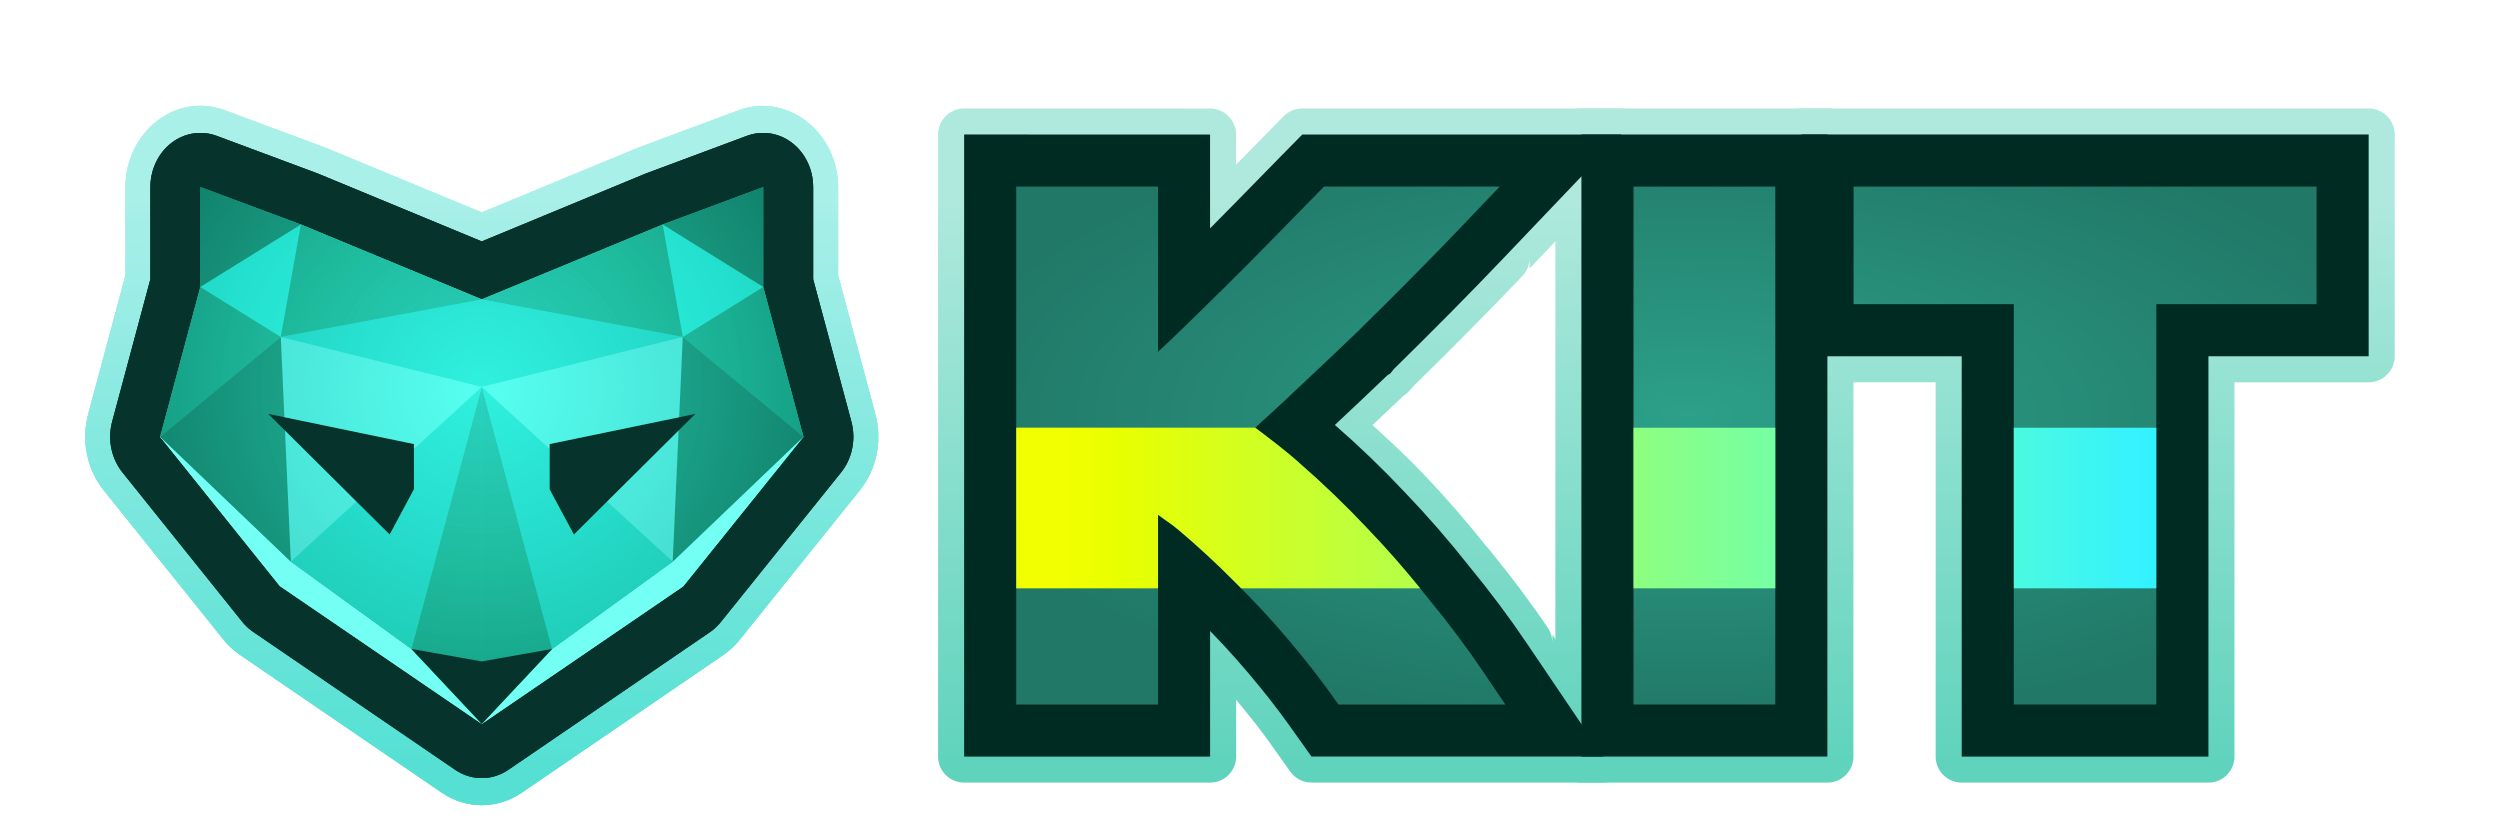
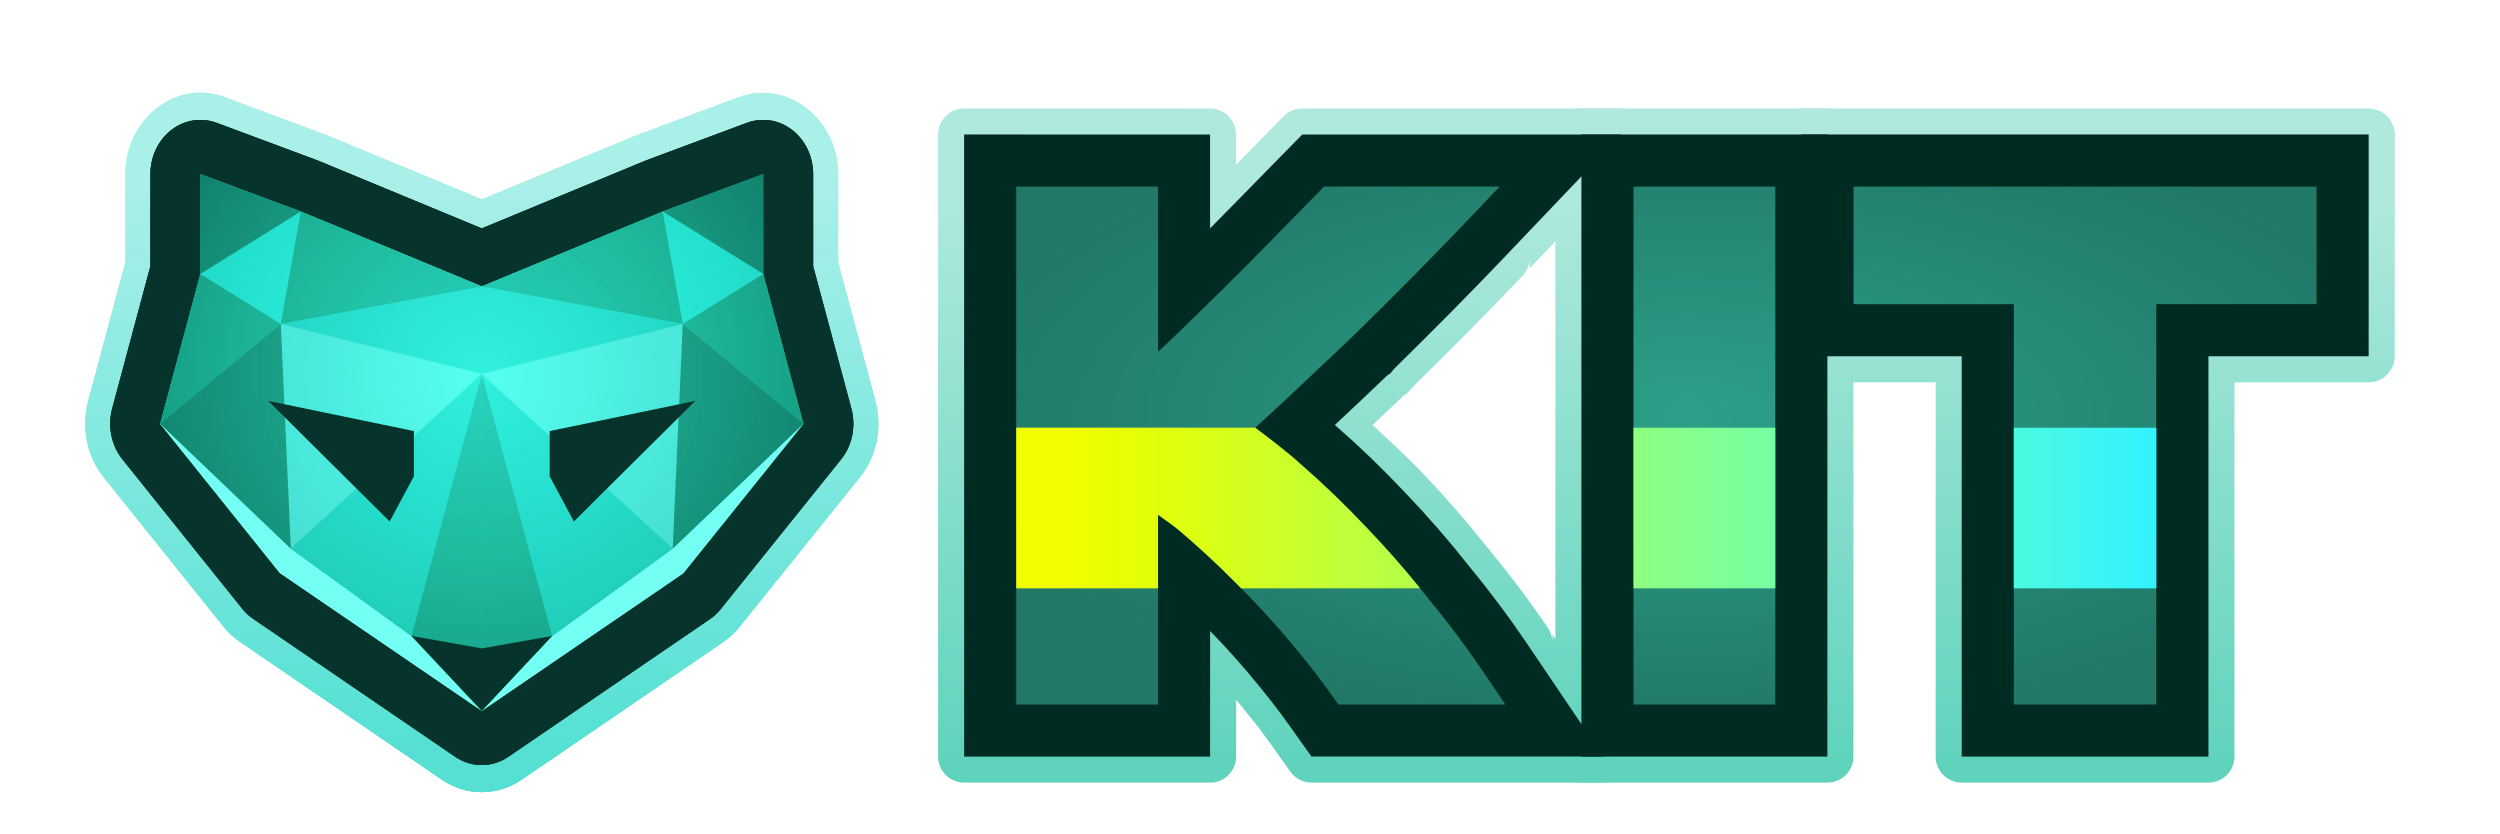
<svg xmlns="http://www.w3.org/2000/svg" xmlns:xlink="http://www.w3.org/1999/xlink" width="768" height="256" viewBox="0 0 203.2 67.733" version="1.1" id="svg841">
  <defs id="defs835">
    <linearGradient id="linearGradient2777">
      <stop id="stop2773" offset="0" style="stop-color:#afe9dd;stop-opacity:1" />
      <stop id="stop2775" offset="1" style="stop-color:#5fd3bc;stop-opacity:1" />
    </linearGradient>
    <linearGradient id="linearGradient2771">
      <stop id="stop2767" offset="0" style="stop-color:#afe9dd;stop-opacity:1" />
      <stop id="stop2769" offset="1" style="stop-color:#5fd3bc;stop-opacity:1" />
    </linearGradient>
    <linearGradient id="linearGradient2765">
      <stop id="stop2761" offset="0" style="stop-color:#afe9dd;stop-opacity:1" />
      <stop id="stop2763" offset="1" style="stop-color:#5fd3bc;stop-opacity:1" />
    </linearGradient>
    <linearGradient id="linearGradient2751">
      <stop style="stop-color:#afe9dd;stop-opacity:1" offset="0" id="stop2747" />
      <stop style="stop-color:#5fd3bc;stop-opacity:1" offset="1" id="stop2749" />
    </linearGradient>
    <linearGradient id="linearGradient3711">
      <stop id="stop3707" offset="0" style="stop-color:#2ca089;stop-opacity:1" />
      <stop id="stop3709" offset="1" style="stop-color:#217867;stop-opacity:1" />
    </linearGradient>
    <linearGradient id="linearGradient3295">
      <stop style="stop-color:#d4ff2a;stop-opacity:1" offset="0" id="stop3291" />
      <stop style="stop-color:#55ddff;stop-opacity:1" offset="1" id="stop3293" />
    </linearGradient>
    <linearGradient id="linearGradient872">
      <stop id="stop868" offset="0" style="stop-color:#217844;stop-opacity:1" />
      <stop id="stop870" offset="1" style="stop-color:#37c871;stop-opacity:1" />
    </linearGradient>
    <linearGradient xlink:href="#linearGradient872" id="linearGradient860" gradientUnits="userSpaceOnUse" x1="47.625" y1="261.017" x2="37.042" y2="261.017" gradientTransform="matrix(-2,0,0,2,101.6,-267.3667)" />
    <filter style="color-interpolation-filters:sRGB" id="filter2272">
      <feColorMatrix in="SourceGraphic" type="hueRotate" values="0" result="colormatrix1" id="feColorMatrix2258" />
      <feColorMatrix type="matrix" values="0.5 0 0.5 0 0 0 1 0 0 0 0.5 0 0.5 0 0 0 0 0 1 0 " result="colormatrix2" id="feColorMatrix2260" />
      <feColorMatrix type="hueRotate" values="50" result="colormatrix3" id="feColorMatrix2262" />
      <feBlend in2="colormatrix3" mode="normal" result="blend1" id="feBlend2264" />
      <feColorMatrix type="matrix" values="2.5 -0.75 -0.75 0 0 -0.75 2.5 -0.75 0 0 -0.75 -0.75 2.5 0 0 0 0 0 1 0 " result="colormatrix4" id="feColorMatrix2266" />
      <feComposite in="colormatrix4" in2="blend1" operator="arithmetic" k2="0.3" result="composite1" id="feComposite2268" k1="0" k3="0" k4="0" />
      <feBlend in2="blend1" mode="normal" result="blend2" id="feBlend2270" />
    </filter>
    <linearGradient xlink:href="#linearGradient3295" id="linearGradient3297" x1="93.159" y1="259.299" x2="170.767" y2="259.299" gradientUnits="userSpaceOnUse" gradientTransform="matrix(0.9610452,0,0,0.7246391,7.27691,78.68188)" />
    <filter style="color-interpolation-filters:sRGB;" id="filter3674">
      <feColorMatrix values="1.1 -0.4 -0.4 0 0.5 -0.4 1.1 -0.4 0 0.5 -0.4 -0.4 1.1 0 0.5 0 0 0 1 0 " id="feColorMatrix3672" />
    </filter>
    <radialGradient xlink:href="#linearGradient3711" id="radialGradient3705" cx="135.467" cy="260.262" fx="135.467" fy="260.262" r="41.514" gradientTransform="matrix(1.121723,1.7245718e-7,-2.6138091e-8,0.5098738,-16.48935,130.4327)" gradientUnits="userSpaceOnUse" />
    <radialGradient xlink:href="#linearGradient3711" id="radialGradient3735" gradientUnits="userSpaceOnUse" gradientTransform="matrix(1.121723,1.7245718e-7,-2.6138091e-8,0.5098738,-16.48935,130.4327)" cx="135.467" cy="260.262" fx="135.467" fy="260.262" r="41.514" />
    <radialGradient xlink:href="#linearGradient3711" id="radialGradient3737" gradientUnits="userSpaceOnUse" gradientTransform="matrix(1.121723,1.7245718e-7,-2.6138091e-8,0.5098738,-16.48935,130.4327)" cx="135.467" cy="260.262" fx="135.467" fy="260.262" r="41.514" />
    <radialGradient xlink:href="#linearGradient3711" id="radialGradient3739" gradientUnits="userSpaceOnUse" gradientTransform="matrix(1.121723,1.7245718e-7,-2.6138091e-8,0.5098738,-16.48935,130.4327)" cx="135.467" cy="260.262" fx="135.467" fy="260.262" r="41.514" />
    <filter style="color-interpolation-filters:sRGB" id="filter2272-9">
      <feColorMatrix in="SourceGraphic" type="hueRotate" values="0" result="colormatrix1" id="feColorMatrix2258-6" />
      <feColorMatrix type="matrix" values="0.5 0 0.5 0 0 0 1 0 0 0 0.5 0 0.5 0 0 0 0 0 1 0 " result="colormatrix2" id="feColorMatrix2260-1" />
      <feColorMatrix type="hueRotate" values="50" result="colormatrix3" id="feColorMatrix2262-9" />
      <feBlend in2="colormatrix3" mode="normal" result="blend1" id="feBlend2264-6" />
      <feColorMatrix type="matrix" values="2.5 -0.75 -0.75 0 0 -0.75 2.5 -0.75 0 0 -0.75 -0.75 2.5 0 0 0 0 0 1 0 " result="colormatrix4" id="feColorMatrix2266-5" />
      <feComposite in="colormatrix4" in2="blend1" operator="arithmetic" k2="0.3" result="composite1" id="feComposite2268-9" k1="0" k3="0" k4="0" />
      <feBlend in2="blend1" mode="normal" result="blend2" id="feBlend2270-0" />
    </filter>
    <linearGradient xlink:href="#linearGradient846" id="linearGradient848" x1="162.116" y1="-210.011" x2="174.09" y2="-221.984" gradientUnits="userSpaceOnUse" gradientTransform="matrix(-1.237437,1.315547,-1.237437,-1.315547,-25.4,-231.5364)" />
    <linearGradient id="linearGradient846">
      <stop style="stop-color:#87deaa;stop-opacity:1" offset="0" id="stop842" />
      <stop style="stop-color:#217844;stop-opacity:1" offset="1" id="stop844" />
    </linearGradient>
    <radialGradient xlink:href="#linearGradient1025" id="radialGradient1198" gradientUnits="userSpaceOnUse" gradientTransform="matrix(-8.2222235e-7,0.8139534,-0.9843747,0,269.4481,227.1254)" cx="42.787" cy="239.321" fx="42.787" fy="239.321" r="33.867" />
    <linearGradient id="linearGradient1025">
      <stop style="stop-color:#2affd5;stop-opacity:1" offset="0" id="stop1021" />
      <stop style="stop-color:#008066;stop-opacity:1" offset="1" id="stop1023" />
    </linearGradient>
    <filter style="color-interpolation-filters:sRGB" id="filter2493">
      <feColorMatrix in="SourceGraphic" type="hueRotate" values="0" result="colormatrix1" id="feColorMatrix2479" />
      <feColorMatrix type="matrix" values="0.5 0 0.5 0 0 0 1 0 0 0 0.5 0 0.5 0 0 0 0 0 1 0 " result="colormatrix2" id="feColorMatrix2481" />
      <feColorMatrix type="hueRotate" values="50" result="colormatrix3" id="feColorMatrix2483" />
      <feBlend in2="colormatrix3" mode="normal" result="blend1" id="feBlend2485" />
      <feColorMatrix type="matrix" values="2.5 -0.75 -0.75 0 0 -0.75 2.5 -0.75 0 0 -0.75 -0.75 2.5 0 0 0 0 0 1 0 " result="colormatrix4" id="feColorMatrix2487" />
      <feComposite in="colormatrix4" in2="blend1" operator="arithmetic" k2="0.3" result="composite1" id="feComposite2489" k1="0" k3="0" k4="0" />
      <feBlend in2="blend1" mode="normal" result="blend2" id="feBlend2491" />
    </filter>
    <linearGradient xlink:href="#linearGradient2751" id="linearGradient2753" x1="296.257" y1="21.389" x2="296.257" y2="219.56" gradientUnits="userSpaceOnUse" />
    <linearGradient xlink:href="#linearGradient2777" id="linearGradient2755" x1="71.967" y1="246.2" x2="71.967" y2="292.767" gradientUnits="userSpaceOnUse" gradientTransform="translate(-3.175,-1.058333)" />
    <linearGradient xlink:href="#linearGradient2771" id="linearGradient2757" x1="71.967" y1="246.2" x2="71.967" y2="292.767" gradientUnits="userSpaceOnUse" gradientTransform="translate(-1.058333,-1.058333)" />
    <linearGradient xlink:href="#linearGradient2765" id="linearGradient2759" x1="71.967" y1="246.2" x2="71.967" y2="292.767" gradientUnits="userSpaceOnUse" gradientTransform="translate(0,-1.058333)" />
  </defs>
  <g id="layer1" transform="translate(0,-229.2667)">
    <path style="color:#000000;font-style:normal;font-variant:normal;font-weight:500;font-stretch:normal;font-size:50.8px;line-height:125%;font-family:Ubuntu;-inkscape-font-specification:'Ubuntu Medium';font-variant-ligatures:normal;font-variant-position:normal;font-variant-caps:normal;font-variant-numeric:normal;font-variant-alternates:normal;font-feature-settings:normal;text-indent:0;text-align:start;text-decoration:none;text-decoration-line:none;text-decoration-style:solid;text-decoration-color:#000000;letter-spacing:8.467px;word-spacing:0px;text-transform:none;writing-mode:lr-tb;direction:ltr;text-orientation:mixed;dominant-baseline:auto;baseline-shift:baseline;text-anchor:start;white-space:normal;shape-padding:0;clip-rule:nonzero;display:inline;overflow:visible;visibility:visible;opacity:1;isolation:auto;mix-blend-mode:normal;color-interpolation:sRGB;color-interpolation-filters:linearRGB;solid-color:#000000;solid-opacity:1;vector-effect:none;fill:url(#linearGradient2759);fill-opacity:1;fill-rule:nonzero;stroke:none;stroke-width:4.233;stroke-linecap:square;stroke-linejoin:round;stroke-miterlimit:2.533;stroke-dasharray:none;stroke-dashoffset:0;stroke-opacity:1;paint-order:normal;color-rendering:auto;image-rendering:auto;shape-rendering:auto;text-rendering:auto;enable-background:accumulate" d="m 78.365,238.08 a 2.117,2.117 0 0 0 -2.117,2.117 v 4.234 46.33 a 2.117,2.117 0 0 0 2.117,2.117 h 19.992 a 2.117,2.117 0 0 0 2.117,-2.117 v -4.621 c 0.94,1.143 1.859,2.274 2.574,3.277 l 1.826,2.566 a 2.117,2.117 0 0 0 1.725,0.891 h 3.221 20.5 a 2.117,2.117 0 0 0 1.754,-3.303 l -5.893,-8.719 v 0.646 a 2.117,2.117 0 0 0 -0.363,-1.186 c -1.425,-2.111 -2.993,-4.198 -4.688,-6.266 7.1e-4,9.4e-4 -0.005,-0.005 -0.004,-0.004 0.001,0.002 -0.009,-0.011 -0.008,-0.01 a 2.117,2.117 0 0 0 -0.016,-0.023 c -6e-4,-7.2e-4 -0.001,-0.001 -0.002,-0.002 a 2.117,2.117 0 0 0 -0.002,-0.002 c -0.001,-0.002 -0.002,-0.004 -0.004,-0.006 a 2.117,2.117 0 0 0 -0.014,-0.018 c 0.036,0.045 -0.01,-0.011 -0.018,-0.021 l -0.016,-0.019 a 2.117,2.117 0 0 0 -0.002,-0.002 l -0.027,-0.033 a 2.117,2.117 0 0 0 -0.043,-0.051 2.117,2.117 0 0 0 -0.019,-0.021 l -0.035,-0.039 a 2.117,2.117 0 0 0 -0.049,-0.049 c -1.628,-2.049 -3.331,-4.024 -5.127,-5.896 -1.353,-1.437 -2.77,-2.731 -4.184,-4.033 0.836,-0.79 1.678,-1.581 2.502,-2.369 l 0.023,-0.014 a 2.117,2.117 0 0 0 0.486,-0.418 l 0.279,-0.326 c 1.533,-1.506 3.039,-3.001 4.504,-4.48 1.542,-1.557 3.003,-3.058 4.387,-4.51 a 2.117,2.117 0 0 0 0.586,-1.461 v 0.846 l 8.98,-9.424 a 2.117,2.117 0 0 0 -1.531,-3.578 h -25.934 a 2.117,2.117 0 0 0 -1.51,0.633 l -1.812,1.844 c -0.614,0.624 -1.357,1.385 -2.051,2.094 v -2.451 a 2.117,2.117 0 0 0 -2.117,-2.117 z m 2.117,4.234 15.756,0.004 v 5.49 a 2.117,2.117 0 0 0 3.617,1.492 c 0.697,-0.701 1.447,-1.44 2.129,-2.139 1.307,-1.34 2.492,-2.55 3.557,-3.633 a 2.117,2.117 0 0 0 0.002,0 l 1.189,-1.211 h 20.104 l -6.156,6.459 a 2.117,2.117 0 0 0 0,0.002 2.117,2.117 0 0 0 -0.014,0.014 c -1.359,1.426 -2.796,2.904 -4.316,4.439 -1.473,1.487 -2.99,2.994 -4.539,4.516 a 2.117,2.117 0 0 0 -0.123,0.133 l -0.117,0.137 0.072,-0.045 a 2.117,2.117 0 0 0 -0.342,0.266 c -1.168,1.117 -2.351,2.233 -3.539,3.35 a 2.117,2.117 0 0 0 -2.111,-2.227 2.117,2.117 0 0 0 -1.441,0.566 c 0.042,-0.039 0.015,-0.017 -0.08,0.078 a 2.117,2.117 0 0 0 0,2.992 c 1.9e-4,1.9e-4 0.277,0.198 0.428,0.307 -0.129,-0.078 -0.26,-0.156 -0.26,-0.156 a 2.117,2.117 0 0 0 0.385,0.246 c 2e-5,2e-5 0.002,0.002 0.002,0.002 4e-5,2e-5 0.018,0.008 0.021,0.01 a 2.117,2.117 0 0 0 0.076,0.035 c -4.3e-4,-2.6e-4 -0.007,-0.005 -0.008,-0.006 0.042,0.018 0.063,0.029 0.092,0.041 a 2.117,2.117 0 0 0 1.541,-0.006 2.117,2.117 0 0 0 0.672,1.916 c 0.181,0.163 0.204,0.176 0.105,0.086 a 2.117,2.117 0 0 0 0.035,0.031 c 1.865,1.626 3.679,3.374 5.445,5.25 a 2.117,2.117 0 0 0 0.014,0.014 c 1.767,1.841 3.448,3.778 5.045,5.801 l 0.07,0.084 0.018,0.021 a 2.117,2.117 0 0 0 0.096,0.1 c 0.027,0.03 0.007,0.015 0.043,0.051 l -0.139,-0.15 c 1.633,1.989 3.13,3.985 4.486,5.992 a 2.117,2.117 0 0 0 0.014,0.021 l 4.023,5.953 h -16.514 -2.129 l -1.195,-1.678 a 2.117,2.117 0 0 0 -0.002,-0.002 c -0.987,-1.384 -2.142,-2.86 -3.469,-4.424 -1.022,-1.205 -2.103,-2.315 -3.152,-3.393 a 2.117,2.117 0 0 0 -3.633,1.477 v 8.023 H 80.482 v -44.213 z m 25.99,17.252 c 0.045,0.019 0.096,0.041 0.096,0.041 -8e-5,-5e-5 0.084,0.061 0.133,0.096 -0.114,-0.069 -0.218,-0.13 -0.229,-0.137 z m 0.451,0.297 c 0.091,0.065 0.197,0.143 0.197,0.143 v 2.189 c -0.025,0.023 -0.049,0.047 -0.074,0.07 a 2.117,2.117 0 0 0 -0.602,1.018 l -0.795,0.312 -1.605,-3.463 z" id="path2723" />
    <path style="color:#000000;font-style:normal;font-variant:normal;font-weight:500;font-stretch:normal;font-size:50.8px;line-height:125%;font-family:Ubuntu;-inkscape-font-specification:'Ubuntu Medium';font-variant-ligatures:normal;font-variant-position:normal;font-variant-caps:normal;font-variant-numeric:normal;font-variant-alternates:normal;font-feature-settings:normal;text-indent:0;text-align:start;text-decoration:none;text-decoration-line:none;text-decoration-style:solid;text-decoration-color:#000000;letter-spacing:8.467px;word-spacing:0px;text-transform:none;writing-mode:lr-tb;direction:ltr;text-orientation:mixed;dominant-baseline:auto;baseline-shift:baseline;text-anchor:start;white-space:normal;shape-padding:0;clip-rule:nonzero;display:inline;overflow:visible;visibility:visible;opacity:1;isolation:auto;mix-blend-mode:normal;color-interpolation:sRGB;color-interpolation-filters:linearRGB;solid-color:#000000;solid-opacity:1;vector-effect:none;fill:url(#linearGradient2757);fill-opacity:1;fill-rule:nonzero;stroke:none;stroke-width:4.233;stroke-linecap:square;stroke-linejoin:round;stroke-miterlimit:2.533;stroke-dasharray:none;stroke-dashoffset:0;stroke-opacity:1;paint-order:normal;color-rendering:auto;image-rendering:auto;shape-rendering:auto;text-rendering:auto;enable-background:accumulate" d="m 128.537,238.082 a 2.117,2.117 0 0 0 -2.117,2.117 v 4.232 1.742 44.588 a 2.117,2.117 0 0 0 2.117,2.117 h 19.992 a 2.117,2.117 0 0 0 2.117,-2.117 v -50.562 a 2.117,2.117 0 0 0 -2.117,-2.117 z m 2.117,4.234 h 15.758 v 46.328 h -15.758 v -42.471 -1.742 z" id="path2725" />
    <path style="color:#000000;font-style:normal;font-variant:normal;font-weight:500;font-stretch:normal;font-size:50.8px;line-height:125%;font-family:Ubuntu;-inkscape-font-specification:'Ubuntu Medium';font-variant-ligatures:normal;font-variant-position:normal;font-variant-caps:normal;font-variant-numeric:normal;font-variant-alternates:normal;font-feature-settings:normal;text-indent:0;text-align:start;text-decoration:none;text-decoration-line:none;text-decoration-style:solid;text-decoration-color:#000000;letter-spacing:8.467px;word-spacing:0px;text-transform:none;writing-mode:lr-tb;direction:ltr;text-orientation:mixed;dominant-baseline:auto;baseline-shift:baseline;text-anchor:start;white-space:normal;shape-padding:0;clip-rule:nonzero;display:inline;overflow:visible;visibility:visible;opacity:1;isolation:auto;mix-blend-mode:normal;color-interpolation:sRGB;color-interpolation-filters:linearRGB;solid-color:#000000;solid-opacity:1;vector-effect:none;fill:url(#linearGradient2755);fill-opacity:1;fill-rule:nonzero;stroke:none;stroke-width:4.233;stroke-linecap:square;stroke-linejoin:round;stroke-miterlimit:2.533;stroke-dasharray:none;stroke-dashoffset:0;stroke-opacity:1;paint-order:normal;color-rendering:auto;image-rendering:auto;shape-rendering:auto;text-rendering:auto;enable-background:accumulate" d="m 146.425,238.082 a 2.117,2.117 0 0 0 -2.117,2.117 v 4.232 13.791 a 2.117,2.117 0 0 0 2.117,2.117 h 10.906 v 30.422 a 2.117,2.117 0 0 0 2.117,2.117 h 20.053 a 2.117,2.117 0 0 0 2.117,-2.117 V 260.34 h 10.908 a 2.117,2.117 0 0 0 2.117,-2.117 v -18.023 a 2.117,2.117 0 0 0 -2.117,-2.117 h -6.146 z m 2.117,4.234 h 37.838 4.029 v 13.789 h -10.908 a 2.117,2.117 0 0 0 -2.117,2.117 v 30.422 h -15.818 v -30.422 a 2.117,2.117 0 0 0 -2.117,-2.117 h -10.906 v -11.674 z" id="path2727" />
-     <path style="color:#000000;font-style:normal;font-variant:normal;font-weight:normal;font-stretch:normal;font-size:medium;line-height:normal;font-family:sans-serif;font-variant-ligatures:normal;font-variant-position:normal;font-variant-caps:normal;font-variant-numeric:normal;font-variant-alternates:normal;font-feature-settings:normal;text-indent:0;text-align:start;text-decoration:none;text-decoration-line:none;text-decoration-style:solid;text-decoration-color:#000000;letter-spacing:normal;word-spacing:normal;text-transform:none;writing-mode:lr-tb;direction:ltr;text-orientation:mixed;dominant-baseline:auto;baseline-shift:baseline;text-anchor:start;white-space:normal;shape-padding:0;clip-rule:nonzero;display:inline;overflow:visible;visibility:visible;opacity:1;isolation:auto;mix-blend-mode:normal;color-interpolation:sRGB;color-interpolation-filters:linearRGB;solid-color:#000000;solid-opacity:1;vector-effect:none;fill:url(#linearGradient2753);fill-opacity:1;fill-rule:nonzero;stroke:none;stroke-width:18.764;stroke-linecap:butt;stroke-linejoin:round;stroke-miterlimit:100;stroke-dasharray:none;stroke-dashoffset:0;stroke-opacity:1;paint-order:fill markers stroke;filter:url(#filter2272-9);color-rendering:auto;image-rendering:auto;shape-rendering:auto;text-rendering:auto;enable-background:accumulate" d="M 40.08,-9.566 C 24.328,-10.049 11.075,2.803 11.072,18.562 a 9.383,9.383 0 0 0 0,0.002 V 49.088 L -2.889,97.041 a 9.383,9.383 0 0 0 0,0.002 C -5.561,106.225 -3.376,116.168 2.9,123.383 l 44.898,51.605 c 1.807,2.078 3.91,3.88 6.24,5.348 l 75.768,47.689 a 9.383,9.383 0 0 0 0.002,0.002 c 9.146,5.756 20.841,5.753 29.986,-0.004 l 75.551,-47.566 c 2.32,-1.46 4.415,-3.251 6.217,-5.316 a 9.383,9.383 0 0 0 0,-0.002 l 45.115,-51.73 c 6.293,-7.216 8.488,-17.172 5.812,-26.365 a 9.383,9.383 0 0 0 0,-0.002 L 278.529,49.088 V 18.564 a 9.383,9.383 0 0 0 0,-0.002 c -0.002,-19.035 -19.284,-32.798 -37.287,-26.617 L 203.533,4.896 a 9.383,9.383 0 0 0 -0.012,0.004 c -0.3,0.103 -0.599,0.213 -0.895,0.326 l 0.012,-0.006 -57.838,22.074 -57.84,-22.074 0.012,0.006 C 86.677,5.113 86.378,5.004 86.078,4.9 a 9.383,9.383 0 0 0 -0.012,-0.004 L 48.357,-8.055 C 45.69,-8.97 42.899,-9.48 40.08,-9.566 Z M 249.695,9.17 c 5.422,-0.541 10.072,3.514 10.072,9.396 v 31.859 a 9.383,9.383 0 0 0 0.373,2.623 l 14.334,49.238 c 0.896,3.08 0.171,6.372 -1.938,8.789 l -45.115,51.729 c -0.601,0.689 -1.299,1.287 -2.072,1.773 l -75.551,47.566 c -3.072,1.934 -6.923,1.934 -9.996,0.002 l -0.002,-0.002 -75.766,-47.688 c -0.777,-0.489 -1.478,-1.089 -2.08,-1.781 a 9.383,9.383 0 0 0 0,-0.002 L 17.057,111.066 c -2.102,-2.417 -2.824,-5.704 -1.93,-8.779 v -0.002 L 29.461,53.049 a 9.383,9.383 0 0 0 0.373,-2.623 v -31.859 -0.002 c 0.002,-5.416 4.259,-9.543 9.672,-9.377 0.94,0.029 1.869,0.199 2.758,0.504 L 79.973,22.643 c 0.096,0.033 0.19,0.067 0.285,0.104 a 9.383,9.383 0 0 0 0.012,0.006 l 61.186,23.35 a 9.383,9.383 0 0 0 6.691,0 l 61.184,-23.35 a 9.383,9.383 0 0 0 0.012,-0.006 c 0.095,-0.036 0.189,-0.07 0.285,-0.104 l 0.012,-0.004 37.697,-12.947 c 0.795,-0.273 1.585,-0.444 2.359,-0.521 z M 58.27,35.471 a 9.383,9.383 0 0 0 -9.67,9.377 v 8.254 c -6.5e-5,0.887 -0.127,1.769 -0.375,2.621 l -12.221,41.975 a 9.383,9.383 0 0 0 1.93,8.781 l 36.359,41.791 a 9.383,9.383 0 0 0 2.08,1.781 l 63.428,39.922 a 9.383,9.383 0 0 0 9.996,0 l 63.223,-39.805 a 9.383,9.383 0 0 0 2.072,-1.773 l 36.562,-41.924 a 9.383,9.383 0 0 0 1.938,-8.789 L 241.377,55.723 c -0.248,-0.852 -0.375,-1.734 -0.375,-2.621 v -8.254 a 9.383,9.383 0 0 0 -12.428,-8.873 l -12.551,4.311 a 9.383,9.383 0 0 0 -0.299,0.107 l -67.58,25.793 c -2.157,0.823 -4.533,0.823 -6.689,0 L 73.877,40.393 A 9.383,9.383 0 0 0 73.578,40.285 L 61.027,35.975 a 9.383,9.383 0 0 0 -2.758,-0.504 z m 8.646,22.365 0.418,0.145 67.43,25.736 c 6.461,2.465 13.612,2.465 20.072,0 l 67.432,-25.736 0.418,-0.145 c 0.18,1.053 0.377,2.105 0.676,3.133 L 234.143,98.004 201.857,135.023 144.799,170.947 87.541,134.908 55.451,98.025 66.24,60.969 c 0.299,-1.028 0.496,-2.08 0.676,-3.133 z" id="path2707" transform="matrix(0.2166184,0,0,0.2349821,7.791987,240.1156)" />
+     <path style="color:#000000;font-style:normal;font-variant:normal;font-weight:normal;font-stretch:normal;font-size:medium;line-height:normal;font-family:sans-serif;font-variant-ligatures:normal;font-variant-position:normal;font-variant-caps:normal;font-variant-numeric:normal;font-variant-alternates:normal;font-feature-settings:normal;text-indent:0;text-align:start;text-decoration:none;text-decoration-line:none;text-decoration-style:solid;text-decoration-color:#000000;letter-spacing:normal;word-spacing:normal;text-transform:none;writing-mode:lr-tb;direction:ltr;text-orientation:mixed;dominant-baseline:auto;baseline-shift:baseline;text-anchor:start;white-space:normal;shape-padding:0;clip-rule:nonzero;display:inline;overflow:visible;visibility:visible;opacity:1;isolation:auto;mix-blend-mode:normal;color-interpolation:sRGB;color-interpolation-filters:linearRGB;solid-color:#000000;solid-opacity:1;vector-effect:none;fill:url(#linearGradient2753);fill-opacity:1;fill-rule:nonzero;stroke:none;stroke-width:18.764;stroke-linecap:butt;stroke-linejoin:round;stroke-miterlimit:100;stroke-dasharray:none;stroke-dashoffset:0;stroke-opacity:1;paint-order:fill markers stroke;filter:url(#filter2272-9);color-rendering:auto;image-rendering:auto;shape-rendering:auto;text-rendering:auto;enable-background:accumulate" d="M 40.08,-9.566 C 24.328,-10.049 11.075,2.803 11.072,18.562 a 9.383,9.383 0 0 0 0,0.002 V 49.088 L -2.889,97.041 a 9.383,9.383 0 0 0 0,0.002 C -5.561,106.225 -3.376,116.168 2.9,123.383 l 44.898,51.605 c 1.807,2.078 3.91,3.88 6.24,5.348 l 75.768,47.689 a 9.383,9.383 0 0 0 0.002,0.002 c 9.146,5.756 20.841,5.753 29.986,-0.004 l 75.551,-47.566 c 2.32,-1.46 4.415,-3.251 6.217,-5.316 a 9.383,9.383 0 0 0 0,-0.002 l 45.115,-51.73 c 6.293,-7.216 8.488,-17.172 5.812,-26.365 a 9.383,9.383 0 0 0 0,-0.002 L 278.529,49.088 V 18.564 a 9.383,9.383 0 0 0 0,-0.002 c -0.002,-19.035 -19.284,-32.798 -37.287,-26.617 L 203.533,4.896 a 9.383,9.383 0 0 0 -0.012,0.004 c -0.3,0.103 -0.599,0.213 -0.895,0.326 l 0.012,-0.006 -57.838,22.074 -57.84,-22.074 0.012,0.006 C 86.677,5.113 86.378,5.004 86.078,4.9 a 9.383,9.383 0 0 0 -0.012,-0.004 L 48.357,-8.055 C 45.69,-8.97 42.899,-9.48 40.08,-9.566 Z M 249.695,9.17 c 5.422,-0.541 10.072,3.514 10.072,9.396 v 31.859 a 9.383,9.383 0 0 0 0.373,2.623 l 14.334,49.238 c 0.896,3.08 0.171,6.372 -1.938,8.789 l -45.115,51.729 c -0.601,0.689 -1.299,1.287 -2.072,1.773 l -75.551,47.566 c -3.072,1.934 -6.923,1.934 -9.996,0.002 l -0.002,-0.002 -75.766,-47.688 c -0.777,-0.489 -1.478,-1.089 -2.08,-1.781 a 9.383,9.383 0 0 0 0,-0.002 L 17.057,111.066 c -2.102,-2.417 -2.824,-5.704 -1.93,-8.779 v -0.002 L 29.461,53.049 a 9.383,9.383 0 0 0 0.373,-2.623 v -31.859 -0.002 c 0.002,-5.416 4.259,-9.543 9.672,-9.377 0.94,0.029 1.869,0.199 2.758,0.504 L 79.973,22.643 c 0.096,0.033 0.19,0.067 0.285,0.104 a 9.383,9.383 0 0 0 0.012,0.006 l 61.186,23.35 a 9.383,9.383 0 0 0 6.691,0 l 61.184,-23.35 a 9.383,9.383 0 0 0 0.012,-0.006 c 0.095,-0.036 0.189,-0.07 0.285,-0.104 l 0.012,-0.004 37.697,-12.947 c 0.795,-0.273 1.585,-0.444 2.359,-0.521 z M 58.27,35.471 a 9.383,9.383 0 0 0 -9.67,9.377 v 8.254 c -6.5e-5,0.887 -0.127,1.769 -0.375,2.621 l -12.221,41.975 a 9.383,9.383 0 0 0 1.93,8.781 l 36.359,41.791 a 9.383,9.383 0 0 0 2.08,1.781 l 63.428,39.922 a 9.383,9.383 0 0 0 9.996,0 l 63.223,-39.805 a 9.383,9.383 0 0 0 2.072,-1.773 l 36.562,-41.924 a 9.383,9.383 0 0 0 1.938,-8.789 L 241.377,55.723 c -0.248,-0.852 -0.375,-1.734 -0.375,-2.621 v -8.254 a 9.383,9.383 0 0 0 -12.428,-8.873 l -12.551,4.311 a 9.383,9.383 0 0 0 -0.299,0.107 l -67.58,25.793 c -2.157,0.823 -4.533,0.823 -6.689,0 L 73.877,40.393 A 9.383,9.383 0 0 0 73.578,40.285 L 61.027,35.975 a 9.383,9.383 0 0 0 -2.758,-0.504 z m 8.646,22.365 0.418,0.145 67.43,25.736 c 6.461,2.465 13.612,2.465 20.072,0 l 67.432,-25.736 0.418,-0.145 c 0.18,1.053 0.377,2.105 0.676,3.133 L 234.143,98.004 201.857,135.023 144.799,170.947 87.541,134.908 55.451,98.025 66.24,60.969 c 0.299,-1.028 0.496,-2.08 0.676,-3.133 z" id="path2707" transform="matrix(0.2166184,0,0,0.2349821,7.791987,239.0573)" />
    <path style="color:#000000;font-style:normal;font-variant:normal;font-weight:500;font-stretch:normal;font-size:50.8px;line-height:125%;font-family:Ubuntu;-inkscape-font-specification:'Ubuntu Medium';font-variant-ligatures:normal;font-variant-position:normal;font-variant-caps:normal;font-variant-numeric:normal;font-variant-alternates:normal;font-feature-settings:normal;text-indent:0;text-align:start;text-decoration:none;text-decoration-line:none;text-decoration-style:solid;text-decoration-color:#000000;letter-spacing:8.467px;word-spacing:0px;text-transform:none;writing-mode:lr-tb;direction:ltr;text-orientation:mixed;dominant-baseline:auto;baseline-shift:baseline;text-anchor:start;white-space:normal;shape-padding:0;clip-rule:nonzero;display:inline;overflow:visible;visibility:visible;opacity:1;isolation:auto;mix-blend-mode:normal;color-interpolation:sRGB;color-interpolation-filters:linearRGB;solid-color:#000000;solid-opacity:1;vector-effect:none;fill:#005544;fill-opacity:1;fill-rule:nonzero;stroke:#002b22;stroke-width:8.467;stroke-linecap:square;stroke-linejoin:miter;stroke-miterlimit:2.6;stroke-dasharray:none;stroke-dashoffset:0;stroke-opacity:1;paint-order:normal;color-rendering:auto;image-rendering:auto;shape-rendering:auto;text-rendering:auto;enable-background:accumulate" d="m 82.598,244.432 v 42.096 h 11.526 v -15.422 c 0.544,0.419 1.07,0.732 1.622,1.198 1.588,1.338 3.116,2.748 4.586,4.233 l 0.006,0.007 0.008,0.007 c 1.51,1.485 2.942,3.026 4.293,4.619 1.359,1.602 2.551,3.123 3.578,4.563 l 0.564,0.793 h 1.039 12.53 l -1.794,-2.654 c -1.33,-1.97 -2.802,-3.934 -4.415,-5.896 l -0.006,-0.007 c -1.582,-2.01 -3.249,-3.928 -5,-5.752 -1.737,-1.846 -3.518,-3.563 -5.346,-5.154 l -0.008,-0.007 c -1.259,-1.147 -2.51,-2.071 -3.761,-3.023 1.094,-0.995 2.185,-1.981 3.298,-3.046 l 0.018,-0.017 c 1.63,-1.522 3.24,-3.047 4.829,-4.57 l 0.008,-0.005 0.006,-0.007 c 1.596,-1.566 3.152,-3.113 4.667,-4.642 1.516,-1.531 2.948,-3.005 4.302,-4.426 l 2.748,-2.883 h -14.277 l -0.569,0.578 c -1.062,1.08 -2.246,2.288 -3.552,3.627 -1.296,1.328 -2.673,2.715 -4.133,4.156 h -0.002 c -1.421,1.406 -2.862,2.813 -4.323,4.218 -0.32,0.3 -0.605,0.558 -0.919,0.85 v -13.43 z m 3.82,3.481 h 3.884 v 16.221 2.178 16.733 h -3.884 z m 22.916,0 h 4.13 c -0.493,0.504 -0.94,0.978 -1.453,1.495 -1.502,1.516 -3.045,3.052 -4.629,4.606 -1.579,1.513 -3.178,3.024 -4.798,4.537 l -0.008,0.007 -0.006,0.007 c -1.574,1.508 -3.127,2.94 -4.657,4.297 l -1.587,1.41 1.761,1.223 c 1.634,1.134 3.305,2.476 5.005,4.025 l 0.016,0.015 0.014,0.013 c 1.745,1.518 3.454,3.166 5.127,4.944 l 0.006,0.005 0.006,0.007 c 1.671,1.74 3.263,3.571 4.777,5.495 l 0.015,0.015 0.015,0.015 c 0.828,1.006 1.51,2.006 2.257,3.01 h -4.516 c -0.957,-1.298 -1.958,-2.612 -3.138,-4.004 -1.421,-1.676 -2.926,-3.296 -4.514,-4.857 -1.541,-1.555 -3.145,-3.036 -4.812,-4.441 -1.688,-1.423 -3.366,-2.663 -5.04,-3.719 l -1.584,-1 1.85,-1.686 c 1.352,-1.232 2.763,-2.537 4.236,-3.916 l 0.008,-0.007 0.008,-0.007 c 1.474,-1.417 2.926,-2.835 4.358,-4.252 h -0.002 c 1.475,-1.456 2.869,-2.857 4.182,-4.203 1.094,-1.122 2.055,-2.1 2.976,-3.038 z" id="path2418" />
    <path style="color:#000000;font-style:normal;font-variant:normal;font-weight:500;font-stretch:normal;font-size:50.8px;line-height:125%;font-family:Ubuntu;-inkscape-font-specification:'Ubuntu Medium';font-variant-ligatures:normal;font-variant-position:normal;font-variant-caps:normal;font-variant-numeric:normal;font-variant-alternates:normal;font-feature-settings:normal;text-indent:0;text-align:start;text-decoration:none;text-decoration-line:none;text-decoration-style:solid;text-decoration-color:#000000;letter-spacing:8.467px;word-spacing:0px;text-transform:none;writing-mode:lr-tb;direction:ltr;text-orientation:mixed;dominant-baseline:auto;baseline-shift:baseline;text-anchor:start;white-space:normal;shape-padding:0;clip-rule:nonzero;display:inline;overflow:visible;visibility:visible;opacity:1;isolation:auto;mix-blend-mode:normal;color-interpolation:sRGB;color-interpolation-filters:linearRGB;solid-color:#000000;solid-opacity:1;vector-effect:none;fill:#005544;fill-opacity:1;fill-rule:nonzero;stroke:#002b22;stroke-width:8.467;stroke-linecap:square;stroke-linejoin:miter;stroke-miterlimit:2.5;stroke-dasharray:none;stroke-dashoffset:0;stroke-opacity:1;paint-order:normal;color-rendering:auto;image-rendering:auto;shape-rendering:auto;text-rendering:auto;enable-background:accumulate" d="m 132.771,244.432 v 1.742 40.354 h 11.526 v -42.096 z m 3.823,3.481 h 3.881 v 35.133 h -3.881 z" id="path2420" />
    <path style="color:#000000;font-style:normal;font-variant:normal;font-weight:500;font-stretch:normal;font-size:50.8px;line-height:125%;font-family:Ubuntu;-inkscape-font-specification:'Ubuntu Medium';font-variant-ligatures:normal;font-variant-position:normal;font-variant-caps:normal;font-variant-numeric:normal;font-variant-alternates:normal;font-feature-settings:normal;text-indent:0;text-align:start;text-decoration:none;text-decoration-line:none;text-decoration-style:solid;text-decoration-color:#000000;letter-spacing:8.467px;word-spacing:0px;text-transform:none;writing-mode:lr-tb;direction:ltr;text-orientation:mixed;dominant-baseline:auto;baseline-shift:baseline;text-anchor:start;white-space:normal;shape-padding:0;clip-rule:nonzero;display:inline;overflow:visible;visibility:visible;opacity:1;isolation:auto;mix-blend-mode:normal;color-interpolation:sRGB;color-interpolation-filters:linearRGB;solid-color:#000000;solid-opacity:1;vector-effect:none;fill:#005544;fill-opacity:1;fill-rule:nonzero;stroke:#002b22;stroke-width:8.467;stroke-linecap:square;stroke-linejoin:miter;stroke-miterlimit:2.5;stroke-dasharray:none;stroke-dashoffset:0;stroke-opacity:1;paint-order:normal;color-rendering:auto;image-rendering:auto;shape-rendering:auto;text-rendering:auto;enable-background:accumulate" d="m 150.658,244.432 v 9.557 h 13.023 v 32.539 h 11.587 v -32.539 h 13.023 v -9.557 h -1.911 z m 3.82,3.481 h 29.992 v 2.592 H 171.446 v 32.541 h -3.945 v -32.541 h -13.024 z" id="path2422" />
    <g id="g3703" style="fill:url(#radialGradient3705);fill-opacity:1;stroke-width:0.887" transform="matrix(1.311248,0,0,1.194924,-40.46316,-51.47391)">
      <path id="path2403" d="m 93.851,247.636 v 35.229 h 8.79 v -12.907 c 0.415,0.351 0.816,0.613 1.237,1.002 1.211,1.12 2.377,2.3 3.498,3.542 l 0.006,0.008 0.008,0.008 c 1.152,1.243 2.243,2.532 3.273,3.865 1.036,1.341 1.946,2.614 2.729,3.818 l 0.43,0.664 h 0.792 9.556 l -1.368,-2.221 c -1.014,-1.648 -2.137,-3.293 -3.367,-4.934 l -0.006,-0.008 c -1.207,-1.682 -2.478,-3.288 -3.813,-4.814 -1.325,-1.545 -2.684,-2.982 -4.077,-4.314 l -0.008,-0.008 c -0.96,-0.96 -1.915,-1.733 -2.869,-2.53 0.835,-0.833 1.667,-1.657 2.515,-2.549 l 0.014,-0.015 c 1.243,-1.274 2.47,-2.55 3.682,-3.824 l 0.008,-0.006 0.006,-0.008 c 1.217,-1.31 2.404,-2.606 3.559,-3.885 1.156,-1.281 2.248,-2.515 3.281,-3.704 l 2.096,-2.413 h -10.887 l -0.434,0.484 c -0.81,0.903 -1.713,1.915 -2.709,3.035 -0.988,1.112 -2.038,2.272 -3.152,3.478 h -0.002 c -1.083,1.176 -2.183,2.354 -3.297,3.53 -0.244,0.251 -0.461,0.467 -0.701,0.712 V 247.634 Z" style="font-style:normal;font-variant:normal;font-weight:500;font-stretch:normal;font-size:50.8px;line-height:125%;font-family:Ubuntu;-inkscape-font-specification:'Ubuntu Medium';letter-spacing:8.467px;word-spacing:0px;fill:url(#radialGradient3735);fill-opacity:1;stroke:none;stroke-width:2.817;stroke-linecap:square;stroke-linejoin:miter;stroke-miterlimit:4;stroke-dasharray:none;stroke-opacity:1" />
      <path id="path2405" d="m 132.114,247.636 v 1.458 33.771 h 8.79 v -35.229 z" style="font-style:normal;font-variant:normal;font-weight:500;font-stretch:normal;font-size:50.8px;line-height:125%;font-family:Ubuntu;-inkscape-font-specification:'Ubuntu Medium';letter-spacing:8.467px;word-spacing:0px;fill:url(#radialGradient3737);fill-opacity:1;stroke:none;stroke-width:2.817;stroke-linecap:square;stroke-linejoin:miter;stroke-miterlimit:4;stroke-dasharray:none;stroke-opacity:1" />
      <path id="path2407" d="m 145.755,247.636 v 7.998 h 9.932 v 27.231 h 8.835 v -27.231 h 9.934 v -7.998 h -1.458 z" style="font-style:normal;font-variant:normal;font-weight:500;font-stretch:normal;font-size:50.8px;line-height:125%;font-family:Ubuntu;-inkscape-font-specification:'Ubuntu Medium';letter-spacing:8.467px;word-spacing:0px;fill:url(#radialGradient3739);fill-opacity:1;stroke:none;stroke-width:2.817;stroke-linecap:square;stroke-linejoin:miter;stroke-miterlimit:4;stroke-dasharray:none;stroke-opacity:1" />
    </g>
    <path style="opacity:1;fill:url(#linearGradient3297);fill-opacity:1;stroke:none;stroke-width:3.415;stroke-linecap:square;stroke-linejoin:round;stroke-miterlimit:4;stroke-dasharray:none;stroke-dashoffset:0;stroke-opacity:1;paint-order:fill markers stroke;filter:url(#filter3674)" d="m 93.851,264.567 v 10.927 h 0.054 8.737 v -5.007 c 0.415,0.351 0.816,0.613 1.237,1.002 1.211,1.12 2.377,2.3 3.498,3.542 l 0.006,0.008 0.008,0.008 c 0.137,0.148 0.27,0.298 0.406,0.447 h 0.709 10.384 c -1.044,-1.414 -2.133,-2.776 -3.271,-4.076 -1.325,-1.545 -2.684,-2.982 -4.077,-4.314 l -0.008,-0.008 c -0.96,-0.96 -1.915,-1.733 -2.869,-2.53 H 93.904 Z m 38.263,0 v 10.927 h 1.889 6.901 V 264.567 h -6.901 z m 23.573,0 v 10.927 h 3.072 5.762 V 264.567 h -5.762 z" id="rect3289" transform="matrix(1.311248,0,0,1.194924,-40.46319,-52.10629)" />
-     <path style="opacity:1;fill:#005544;fill-opacity:1;stroke:#002b22;stroke-width:37.527;stroke-linecap:butt;stroke-linejoin:round;stroke-miterlimit:100;stroke-dasharray:none;stroke-dashoffset:0;stroke-opacity:1;paint-order:fill markers stroke;filter:url(#filter2272-9)" d="M 39.216,18.565 V 53.102 L 24.134,104.908 69.032,156.516 144.8,204.205 220.351,156.639 265.466,104.908 250.384,53.102 V 18.565 L 212.675,31.516 144.8,57.42 76.925,31.516 Z" id="path2446" transform="matrix(0.2166184,0,0,0.2349821,7.791987,240.1156)" />
-     <g id="g1340" style="stroke-width:1.042;filter:url(#filter2272-9)" transform="matrix(0.8820684,0,0,1.030448,9.285624,-9.218454)">
+     <path style="opacity:1;fill:#005544;fill-opacity:1;stroke:#002b22;stroke-width:37.527;stroke-linecap:butt;stroke-linejoin:round;stroke-miterlimit:100;stroke-dasharray:none;stroke-dashoffset:0;stroke-opacity:1;paint-order:fill markers stroke;filter:url(#filter2272-9)" d="M 39.216,18.565 V 53.102 L 24.134,104.908 69.032,156.516 144.8,204.205 220.351,156.639 265.466,104.908 250.384,53.102 V 18.565 L 212.675,31.516 144.8,57.42 76.925,31.516 Z" id="path2446" transform="matrix(0.2166184,0,0,0.2349821,7.791987,239.0573)" />
+     <g id="g1340" style="stroke-width:1.042;filter:url(#filter2272-9)" transform="matrix(0.8820684,0,0,1.030448,9.285624,-10.27679)">
      <g style="fill:#55ffdd;stroke-width:1.042" transform="matrix(1.75,0,0,1.860465,-25.4,-233.5054)" id="g864">
        <path id="path819" d="m 45.376,268.082 -11.509,12.514 -10.632,-5.845 -6.301,-6.325 10.583,-2.117 z" style="opacity:1;fill:#80ffe6;fill-opacity:1;stroke:none;stroke-width:3.307;stroke-linecap:round;stroke-linejoin:round;stroke-miterlimit:4;stroke-dasharray:none;stroke-dashoffset:0;stroke-opacity:1;paint-order:fill markers stroke" />
        <path style="opacity:1;fill:#80ffe6;fill-opacity:1;stroke:none;stroke-width:3.307;stroke-linecap:round;stroke-linejoin:round;stroke-miterlimit:4;stroke-dasharray:none;stroke-dashoffset:0;stroke-opacity:1;paint-order:fill markers stroke" d="m 22.358,268.082 11.509,12.514 10.602,-5.83 6.331,-6.341 -10.583,-2.117 z" id="path821" />
      </g>
      <path id="rect816" d="m 63.5,265.89 -12.039,9.845 -11.113,6.891 -6.482,5.907 -6.482,-5.907 -11.113,-6.891 -12.039,-9.845 11.113,-7.876 18.521,-2.953 v 0 0 l 18.521,2.953 z" style="opacity:1;fill:url(#linearGradient848);fill-opacity:1;stroke:none;stroke-width:5.967;stroke-linecap:round;stroke-linejoin:round;stroke-miterlimit:4;stroke-dasharray:none;stroke-dashoffset:0;stroke-opacity:1;paint-order:fill markers stroke" />
      <path id="path1156" d="m 7.938,246.2 v 7.876 l -3.704,11.814 12.039,9.845 11.113,6.891 6.482,5.907 6.482,-5.907 11.113,-6.891 12.039,-9.845 -3.704,-11.814 V 246.2 l -9.26,2.953 -16.669,5.907 -16.669,-5.907 z" style="fill:url(#radialGradient1198);fill-opacity:1;fill-rule:evenodd;stroke:none;stroke-width:0.249px;stroke-linecap:butt;stroke-linejoin:miter;stroke-opacity:1" />
      <path id="path905" d="m 33.867,261.952 v 26.581 l -6.482,-5.907 z" style="opacity:0.5;fill:#008066;fill-opacity:1;fill-rule:evenodd;stroke:none;stroke-width:0.249px;stroke-linecap:butt;stroke-linejoin:miter;stroke-opacity:1" />
      <path id="path907" d="m 33.867,261.952 -6.482,20.674 -11.113,-6.891 z" style="opacity:0.5;fill:#00d4aa;fill-opacity:1;fill-rule:evenodd;stroke:none;stroke-width:0.249px;stroke-linecap:butt;stroke-linejoin:miter;stroke-opacity:1" />
      <path id="path909" d="M 33.867,261.952 16.272,275.735 15.346,258.014 Z" style="opacity:0.5;fill:#80ffe6;fill-opacity:1;fill-rule:evenodd;stroke:none;stroke-width:0.249px;stroke-linecap:butt;stroke-linejoin:miter;stroke-opacity:1" />
      <path id="path911" d="m 15.346,258.014 0.926,17.721 -12.039,-9.845 z" style="opacity:0.5;fill:#005544;fill-opacity:1;fill-rule:evenodd;stroke:none;stroke-width:0.249px;stroke-linecap:butt;stroke-linejoin:miter;stroke-opacity:1" />
      <path style="opacity:0.5;fill:#008066;fill-opacity:1;fill-rule:evenodd;stroke:none;stroke-width:0.249px;stroke-linecap:butt;stroke-linejoin:miter;stroke-opacity:1" d="m 33.867,261.952 v 26.581 l 6.482,-5.907 z" id="path983" />
      <path style="opacity:0.5;fill:#00d4aa;fill-opacity:1;fill-rule:evenodd;stroke:none;stroke-width:0.249px;stroke-linecap:butt;stroke-linejoin:miter;stroke-opacity:1" d="m 33.867,261.952 6.482,20.674 11.113,-6.891 z" id="path985" />
      <path style="opacity:0.5;fill:#80ffe6;fill-opacity:1;fill-rule:evenodd;stroke:none;stroke-width:0.249px;stroke-linecap:butt;stroke-linejoin:miter;stroke-opacity:1" d="m 33.867,261.952 17.595,13.783 0.926,-17.721 z" id="path987" />
      <path style="opacity:0.5;fill:#005544;fill-opacity:1;fill-rule:evenodd;stroke:none;stroke-width:0.249px;stroke-linecap:butt;stroke-linejoin:miter;stroke-opacity:1" d="m 52.388,258.014 -0.926,17.721 12.039,-9.845 z" id="path989" />
      <path style="opacity:1;fill:#002b22;fill-opacity:1;stroke:none;stroke-width:5.967;stroke-linecap:round;stroke-linejoin:round;stroke-miterlimit:4;stroke-dasharray:none;stroke-dashoffset:0;stroke-opacity:1;paint-order:fill markers stroke" d="m 40.349,282.626 -6.482,5.907 -6.482,-5.907 6.482,0.984 z" id="path828" />
      <path id="path832" d="m 26.458,267.859 1.852,-3.938" style="opacity:1;fill:#2b1100;fill-opacity:1;stroke:none;stroke-width:11.934;stroke-linecap:round;stroke-linejoin:round;stroke-miterlimit:4;stroke-dasharray:none;stroke-dashoffset:0;stroke-opacity:1;paint-order:fill markers stroke" />
      <path id="path834" d="m 26.458,265.89 1.852,-3.938" style="opacity:1;fill:#2b1100;fill-opacity:1;stroke:none;stroke-width:11.934;stroke-linecap:round;stroke-linejoin:round;stroke-miterlimit:4;stroke-dasharray:none;stroke-dashoffset:0;stroke-opacity:1;paint-order:fill markers stroke" />
      <path id="path836" d="m 25.378,273.602 2.238,-3.569 v -3.569 l -13.428,-2.379 z" style="fill:#002b22;fill-rule:evenodd;stroke:none;stroke-width:0.541px;stroke-linecap:butt;stroke-linejoin:miter;stroke-opacity:1" />
      <path style="fill:#002b22;fill-rule:evenodd;stroke:none;stroke-width:0.541px;stroke-linecap:butt;stroke-linejoin:miter;stroke-opacity:1" d="m 42.355,273.602 -2.238,-3.569 v -3.569 l 13.428,-2.379 z" id="path895" />
      <path id="path1013" d="m 4.233,265.89 3.704,-11.814 7.408,3.938 z" style="opacity:0.5;fill:#008066;fill-opacity:1;fill-rule:evenodd;stroke:none;stroke-width:0.249px;stroke-linecap:butt;stroke-linejoin:miter;stroke-opacity:1" />
      <path id="path1015" d="M 7.938,254.076 V 246.2 l 9.26,2.953 z" style="opacity:0.5;fill:#005544;fill-opacity:1;fill-rule:evenodd;stroke:none;stroke-width:0.249px;stroke-linecap:butt;stroke-linejoin:miter;stroke-opacity:1" />
      <path id="path1017" d="m 7.938,254.076 9.26,-4.922 -1.852,8.86 z" style="opacity:0.5;fill:#00ffcc;fill-opacity:1;fill-rule:evenodd;stroke:none;stroke-width:0.249px;stroke-linecap:butt;stroke-linejoin:miter;stroke-opacity:1" />
      <path id="path1019" d="m 15.346,258.014 18.521,-2.953 -16.669,-5.907 z" style="opacity:0.5;fill:#008066;fill-opacity:1;fill-rule:evenodd;stroke:none;stroke-width:0.249px;stroke-linecap:butt;stroke-linejoin:miter;stroke-opacity:1" />
      <path style="opacity:0.5;fill:#008066;fill-opacity:1;fill-rule:evenodd;stroke:none;stroke-width:0.249px;stroke-linecap:butt;stroke-linejoin:miter;stroke-opacity:1" d="m 63.5,265.89 -3.704,-11.814 -7.408,3.938 z" id="path1146" />
      <path style="opacity:0.5;fill:#005544;fill-opacity:1;fill-rule:evenodd;stroke:none;stroke-width:0.249px;stroke-linecap:butt;stroke-linejoin:miter;stroke-opacity:1" d="M 59.796,254.076 V 246.2 l -9.26,2.953 z" id="path1148" />
      <path style="opacity:0.5;fill:#00ffcc;fill-opacity:1;fill-rule:evenodd;stroke:none;stroke-width:0.249px;stroke-linecap:butt;stroke-linejoin:miter;stroke-opacity:1" d="m 59.796,254.076 -9.26,-4.922 1.852,8.86 z" id="path1150" />
      <path style="opacity:0.5;fill:#008066;fill-opacity:1;fill-rule:evenodd;stroke:none;stroke-width:0.249px;stroke-linecap:butt;stroke-linejoin:miter;stroke-opacity:1" d="m 52.388,258.014 -18.521,-2.953 16.669,-5.907 z" id="path1152" />
      <path id="path1289" d="m 33.867,255.06 -18.521,2.953 18.521,3.938 18.521,-3.938 -18.521,-2.953" style="opacity:0.5;fill:#00d4aa;fill-rule:evenodd;stroke:none;stroke-width:0.249px;stroke-linecap:butt;stroke-linejoin:miter;stroke-opacity:1" />
    </g>
  </g>
</svg>
